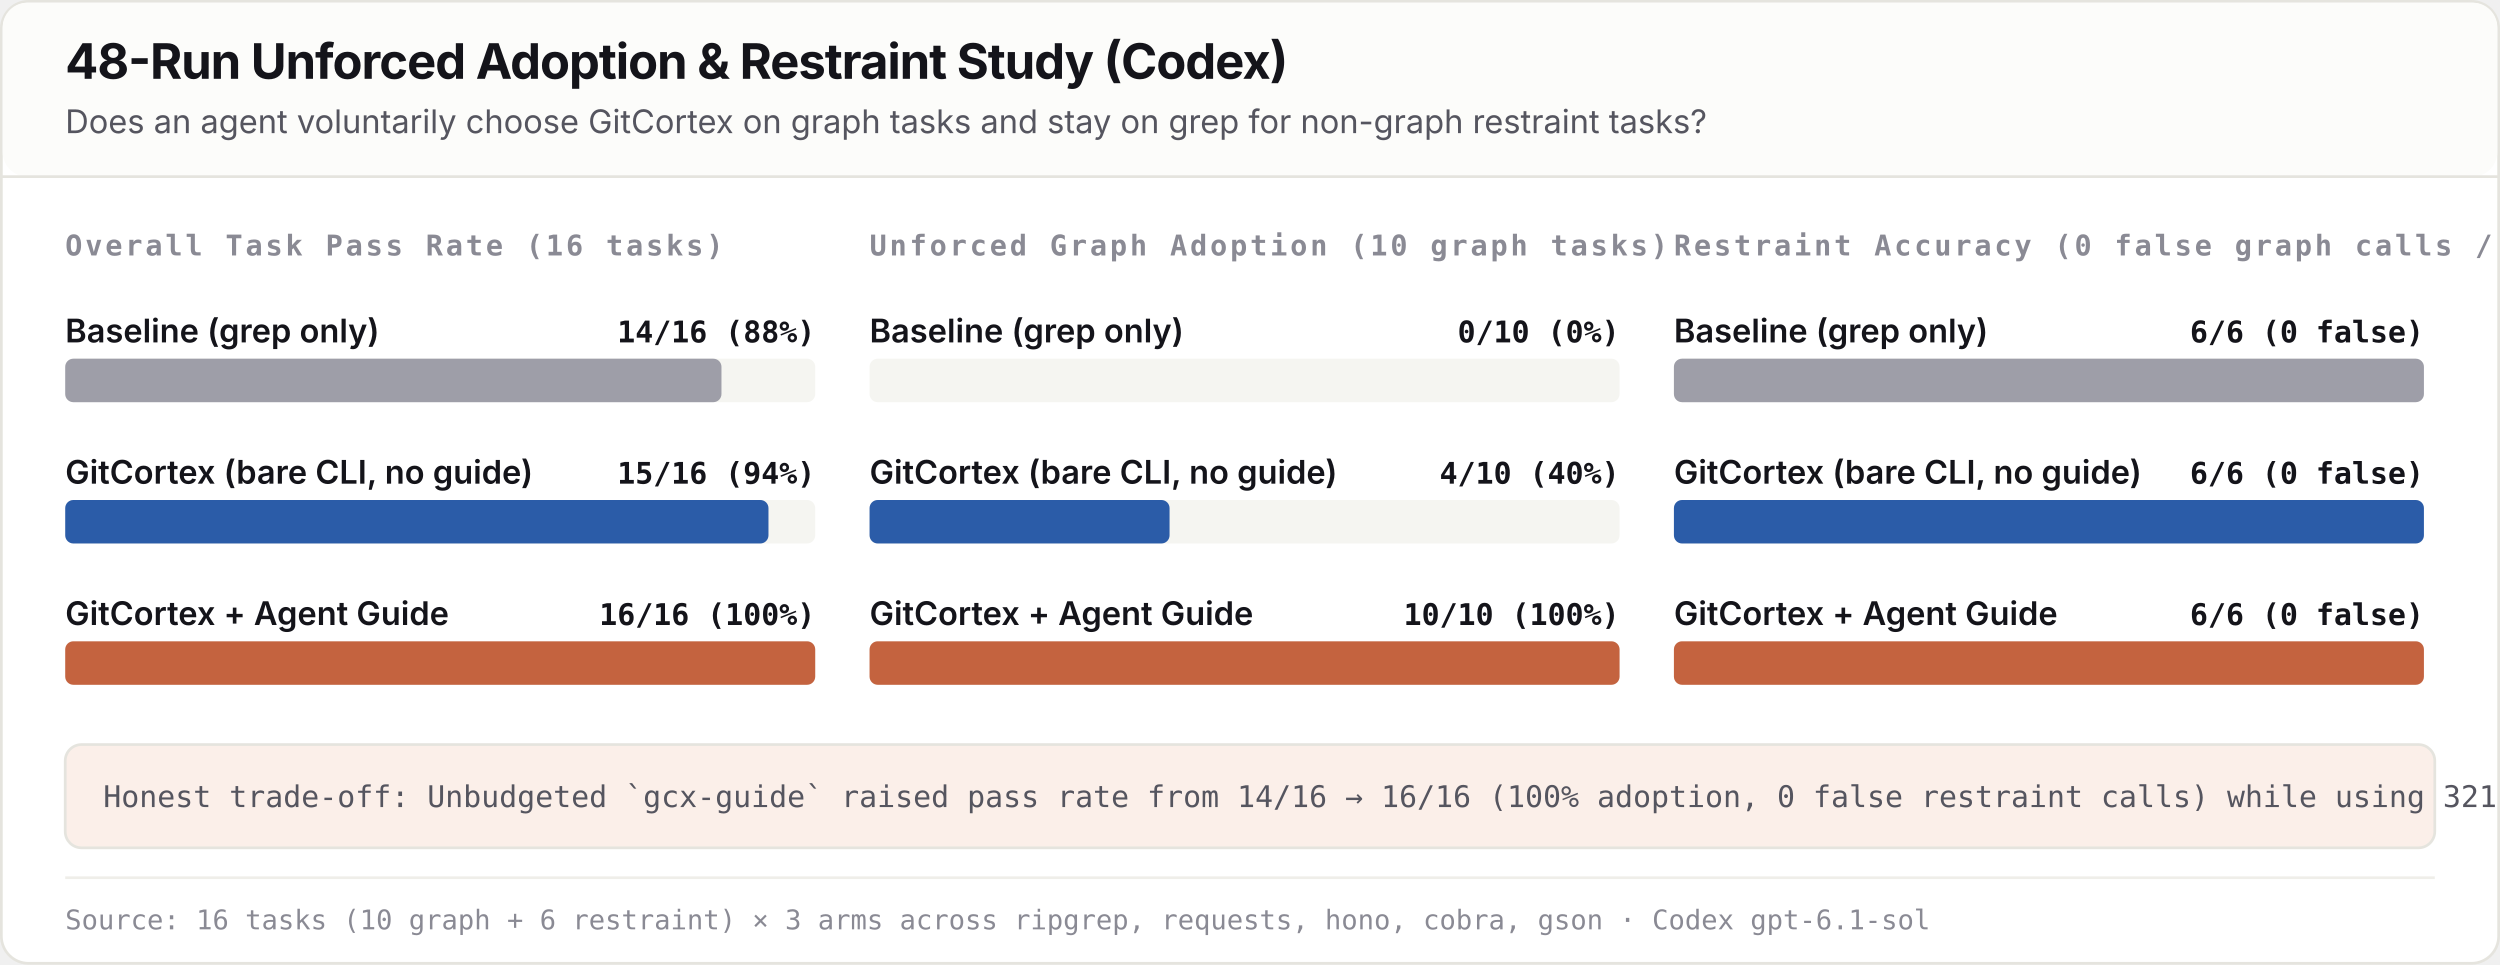
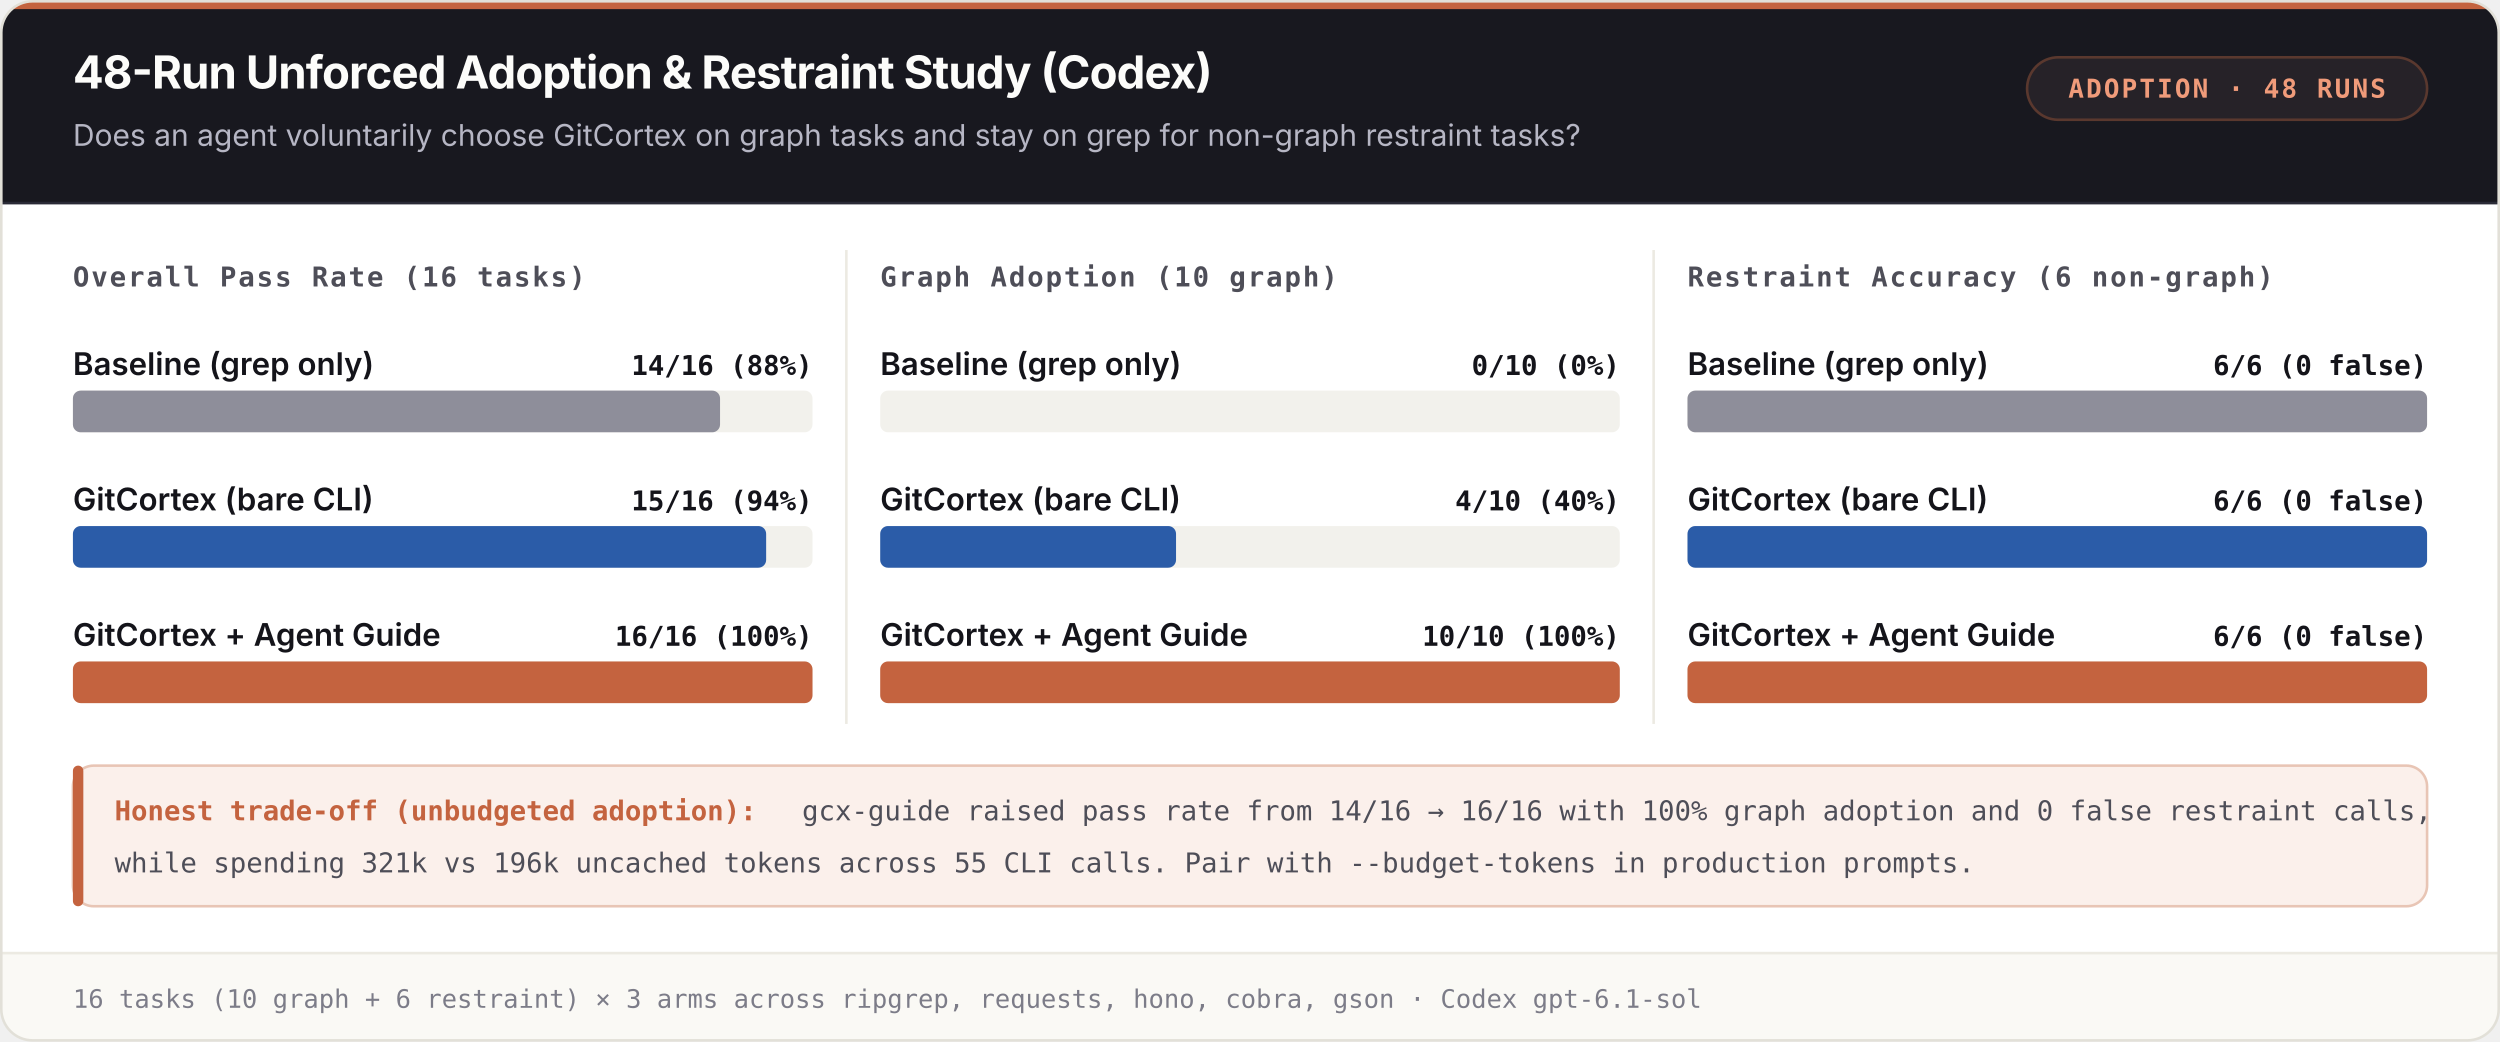
- <svg xmlns="http://www.w3.org/2000/svg" viewBox="0 0 920 355" width="920" height="355" role="img" aria-label="48-Run Unforced Adoption &amp; Restraint Study (Codex)">
+ <svg xmlns="http://www.w3.org/2000/svg" viewBox="0 0 960 400" width="960" height="400" role="img" aria-label="48-Run Unforced Adoption &amp; Restraint Study (Codex)">
+   <defs>
+     <clipPath id="clip-adoption">
+       <rect x="0.5" y="0.5" width="959" height="399" rx="12" />
+     </clipPath>
+   </defs>
  <style>
-     .t-title { font-family: 'Space Grotesk', -apple-system, BlinkMacSystemFont, 'Segoe UI', system-ui, sans-serif; font-size: 18px; font-weight: 700; fill: #14141A; letter-spacing: -0.02em; }
-     .t-sub { font-family: 'Space Grotesk', -apple-system, BlinkMacSystemFont, 'Segoe UI', system-ui, sans-serif; font-size: 12px; fill: #55555F; }
-     .t-sec { font-family: 'IBM Plex Mono', ui-monospace, 'SF Mono', Menlo, Consolas, monospace; font-size: 10.5px; font-weight: 600; fill: #8A8A94; letter-spacing: 0.1em; text-transform: uppercase; }
+     .t-title { font-family: 'Space Grotesk', -apple-system, BlinkMacSystemFont, 'Segoe UI', system-ui, sans-serif; font-size: 17.5px; font-weight: 700; fill: #FCFCFA; letter-spacing: -0.02em; }
+     .t-sub { font-family: 'Space Grotesk', -apple-system, BlinkMacSystemFont, 'Segoe UI', system-ui, sans-serif; font-size: 11.5px; fill: #B6B6C4; }
+     .t-pill { font-family: 'IBM Plex Mono', ui-monospace, 'SF Mono', Menlo, Consolas, monospace; font-size: 10px; font-weight: 600; fill: #F09B7A; letter-spacing: 0.08em; }
+     .t-sec { font-family: 'IBM Plex Mono', ui-monospace, 'SF Mono', Menlo, Consolas, monospace; font-size: 10.5px; font-weight: 700; fill: #4E4E58; letter-spacing: 0.07em; text-transform: uppercase; }
+     .t-sec-sub { font-family: 'Space Grotesk', -apple-system, BlinkMacSystemFont, 'Segoe UI', system-ui, sans-serif; font-size: 11px; fill: #7C7C88; }
    .t-lbl { font-family: 'Space Grotesk', -apple-system, BlinkMacSystemFont, 'Segoe UI', system-ui, sans-serif; font-size: 12px; font-weight: 600; fill: #14141A; }
-     .t-lbl2 { font-family: 'IBM Plex Mono', ui-monospace, 'SF Mono', Menlo, Consolas, monospace; font-size: 11px; fill: #55555F; }
-     .t-val { font-family: 'IBM Plex Mono', ui-monospace, 'SF Mono', Menlo, Consolas, monospace; font-size: 11px; font-weight: 600; fill: #14141A; }
-     .t-val-b { font-family: 'IBM Plex Mono', ui-monospace, 'SF Mono', Menlo, Consolas, monospace; font-size: 11px; font-weight: 700; fill: #C4633F; }
-     .t-val-g { font-family: 'IBM Plex Mono', ui-monospace, 'SF Mono', Menlo, Consolas, monospace; font-size: 11px; font-weight: 700; fill: #2F6F5E; }
-     .t-axis { font-family: 'IBM Plex Mono', ui-monospace, 'SF Mono', Menlo, Consolas, monospace; font-size: 10px; fill: #8A8A94; }
-     .t-foot { font-family: 'IBM Plex Mono', ui-monospace, 'SF Mono', Menlo, Consolas, monospace; font-size: 10px; fill: #8A8A94; }
-     .t-badge { font-family: 'IBM Plex Mono', ui-monospace, 'SF Mono', Menlo, Consolas, monospace; font-size: 10px; font-weight: 600; }
+     .t-lbl2 { font-family: 'IBM Plex Mono', ui-monospace, 'SF Mono', Menlo, Consolas, monospace; font-size: 10.5px; fill: #4E4E58; }
+     .t-val { font-family: 'IBM Plex Mono', ui-monospace, 'SF Mono', Menlo, Consolas, monospace; font-size: 10.5px; font-weight: 600; fill: #14141A; }
+     .t-val-b { font-family: 'IBM Plex Mono', ui-monospace, 'SF Mono', Menlo, Consolas, monospace; font-size: 10.5px; font-weight: 700; fill: #C4633F; }
+     .t-val-g { font-family: 'IBM Plex Mono', ui-monospace, 'SF Mono', Menlo, Consolas, monospace; font-size: 10.5px; font-weight: 700; fill: #266B59; }
+     .t-axis { font-family: 'IBM Plex Mono', ui-monospace, 'SF Mono', Menlo, Consolas, monospace; font-size: 10px; fill: #7C7C88; }
+     .t-foot { font-family: 'IBM Plex Mono', ui-monospace, 'SF Mono', Menlo, Consolas, monospace; font-size: 9.8px; fill: #7C7C88; }
+     .t-chip { font-family: 'IBM Plex Mono', ui-monospace, 'SF Mono', Menlo, Consolas, monospace; font-size: 9.5px; font-weight: 600; }
  </style>
-   <rect x="0.5" y="0.5" width="919" height="354" rx="10" fill="#FFFFFF" stroke="#E5E4DE" stroke-width="1" />
-   <rect x="1" y="1" width="918" height="64" rx="9" fill="#FCFCFA" />
-   <line x1="0" y1="65" x2="920" y2="65" stroke="#E5E4DE" stroke-width="1" />
-   <text x="24" y="29" class="t-title">48-Run Unforced Adoption &amp; Restraint Study (Codex)</text>
-   <text x="24" y="49" class="t-sub">Does an agent voluntarily choose GitCortex on graph tasks and stay on grep for non-graph restraint tasks?</text>
-   <text x="24" y="94" class="t-sec">Overall Task Pass Rate (16 tasks)</text>
-   <text x="24" y="126" class="t-lbl">Baseline (grep only)</text>
-   <text x="300" y="126" text-anchor="end" class="t-val">14/16 (88%)</text>
-   <rect x="24" y="132" width="276" height="16" rx="3" fill="#F5F5F1" />
-   <rect x="24" y="132" width="241.5" height="16" rx="3" fill="#9E9EA8" />
-   <text x="24" y="178" class="t-lbl">GitCortex (bare CLI, no guide)</text>
-   <text x="300" y="178" text-anchor="end" class="t-val">15/16 (94%)</text>
-   <rect x="24" y="184" width="276" height="16" rx="3" fill="#F5F5F1" />
-   <rect x="24" y="184" width="258.8" height="16" rx="3" fill="#2B5CA8" />
-   <text x="24" y="230" class="t-lbl">GitCortex + Agent Guide</text>
-   <text x="300" y="230" text-anchor="end" class="t-val">16/16 (100%)</text>
-   <rect x="24" y="236" width="276" height="16" rx="3" fill="#F5F5F1" />
-   <rect x="24" y="236" width="276.0" height="16" rx="3" fill="#C4633F" />
-   <text x="320" y="94" class="t-sec">Unforced Graph Adoption (10 graph tasks)</text>
-   <text x="320" y="126" class="t-lbl">Baseline (grep only)</text>
-   <text x="596" y="126" text-anchor="end" class="t-val">0/10 (0%)</text>
-   <rect x="320" y="132" width="276" height="16" rx="3" fill="#F5F5F1" />
-   <text x="320" y="178" class="t-lbl">GitCortex (bare CLI, no guide)</text>
-   <text x="596" y="178" text-anchor="end" class="t-val">4/10 (40%)</text>
-   <rect x="320" y="184" width="276" height="16" rx="3" fill="#F5F5F1" />
-   <rect x="320" y="184" width="110.4" height="16" rx="3" fill="#2B5CA8" />
-   <text x="320" y="230" class="t-lbl">GitCortex + Agent Guide</text>
-   <text x="596" y="230" text-anchor="end" class="t-val">10/10 (100%)</text>
-   <rect x="320" y="236" width="276" height="16" rx="3" fill="#F5F5F1" />
-   <rect x="320" y="236" width="276.0" height="16" rx="3" fill="#C4633F" />
-   <text x="616" y="94" class="t-sec">Restraint Accuracy (0 false graph calls / 6)</text>
-   <text x="616" y="126" class="t-lbl">Baseline (grep only)</text>
-   <text x="892" y="126" text-anchor="end" class="t-val">6/6 (0 false)</text>
-   <rect x="616" y="132" width="276" height="16" rx="3" fill="#F5F5F1" />
-   <rect x="616" y="132" width="276.0" height="16" rx="3" fill="#9E9EA8" />
-   <text x="616" y="178" class="t-lbl">GitCortex (bare CLI, no guide)</text>
-   <text x="892" y="178" text-anchor="end" class="t-val">6/6 (0 false)</text>
-   <rect x="616" y="184" width="276" height="16" rx="3" fill="#F5F5F1" />
-   <rect x="616" y="184" width="276.0" height="16" rx="3" fill="#2B5CA8" />
-   <text x="616" y="230" class="t-lbl">GitCortex + Agent Guide</text>
-   <text x="892" y="230" text-anchor="end" class="t-val">6/6 (0 false)</text>
-   <rect x="616" y="236" width="276" height="16" rx="3" fill="#F5F5F1" />
-   <rect x="616" y="236" width="276.0" height="16" rx="3" fill="#C4633F" />
-   <rect x="24" y="274" width="872" height="38" rx="6" fill="#FBEFE9" stroke="#E5E4DE" />
-   <text x="38" y="297" class="t-lbl2">Honest trade-off: Unbudgeted `gcx-guide` raised pass rate from 14/16 → 16/16 (100% adoption, 0 false restraint calls) while using 321k vs 196k uncached tokens across 55 CLI calls.</text>
-   <line x1="24" y1="323" x2="896" y2="323" stroke="#EFEEE9" stroke-width="1" />
-   <text x="24" y="342" class="t-foot">Source: 16 tasks (10 graph + 6 restraint) × 3 arms across ripgrep, requests, hono, cobra, gson · Codex gpt-6.1-sol</text>
+   <g clip-path="url(#clip-adoption)">
+     <rect x="0" y="0" width="960" height="400" fill="#FFFFFF" />
+     <rect x="0" y="0" width="960" height="78" fill="#18181F" />
+     <rect x="0" y="0" width="960" height="3.5" fill="#C4633F" />
+     <line x1="0" y1="78" x2="960" y2="78" stroke="#2A2A36" stroke-width="1" />
+     <text x="28" y="34" class="t-title">48-Run Unforced Adoption &amp; Restraint Study (Codex)</text>
+     <text x="28" y="56" class="t-sub">Does an agent voluntarily choose GitCortex on graph tasks and stay on grep for non-graph restraint tasks?</text>
+     <rect x="778.4" y="22" width="153.6" height="24" rx="12" fill="#262228" stroke="#5A382E" stroke-width="1" />
+     <text x="855.2" y="37.5" text-anchor="middle" class="t-pill">ADOPTION · 48 RUNS</text>
+     <text x="28" y="110" class="t-sec">Overall Pass Rate (16 tasks)</text>
+     <text x="28" y="144" class="t-lbl">Baseline (grep only)</text>
+     <text x="312" y="144" text-anchor="end" class="t-val">14/16 (88%)</text>
+     <rect x="28" y="150" width="284" height="16" rx="3" fill="#F2F1EC" />
+     <rect x="28" y="150" width="248.5" height="16" rx="3" fill="#8E8E9A" />
+     <text x="28" y="196" class="t-lbl">GitCortex (bare CLI)</text>
+     <text x="312" y="196" text-anchor="end" class="t-val">15/16 (94%)</text>
+     <rect x="28" y="202" width="284" height="16" rx="3" fill="#F2F1EC" />
+     <rect x="28" y="202" width="266.2" height="16" rx="3" fill="#2B5CA8" />
+     <text x="28" y="248" class="t-lbl">GitCortex + Agent Guide</text>
+     <text x="312" y="248" text-anchor="end" class="t-val">16/16 (100%)</text>
+     <rect x="28" y="254" width="284" height="16" rx="3" fill="#F2F1EC" />
+     <rect x="28" y="254" width="284.0" height="16" rx="3" fill="#C4633F" />
+     <line x1="325" y1="96" x2="325" y2="278" stroke="#ECEAE2" stroke-width="1" />
+     <text x="338" y="110" class="t-sec">Graph Adoption (10 graph)</text>
+     <text x="338" y="144" class="t-lbl">Baseline (grep only)</text>
+     <text x="622" y="144" text-anchor="end" class="t-val">0/10 (0%)</text>
+     <rect x="338" y="150" width="284" height="16" rx="3" fill="#F2F1EC" />
+     <text x="338" y="196" class="t-lbl">GitCortex (bare CLI)</text>
+     <text x="622" y="196" text-anchor="end" class="t-val">4/10 (40%)</text>
+     <rect x="338" y="202" width="284" height="16" rx="3" fill="#F2F1EC" />
+     <rect x="338" y="202" width="113.6" height="16" rx="3" fill="#2B5CA8" />
+     <text x="338" y="248" class="t-lbl">GitCortex + Agent Guide</text>
+     <text x="622" y="248" text-anchor="end" class="t-val">10/10 (100%)</text>
+     <rect x="338" y="254" width="284" height="16" rx="3" fill="#F2F1EC" />
+     <rect x="338" y="254" width="284.0" height="16" rx="3" fill="#C4633F" />
+     <line x1="635" y1="96" x2="635" y2="278" stroke="#ECEAE2" stroke-width="1" />
+     <text x="648" y="110" class="t-sec">Restraint Accuracy (6 non-graph)</text>
+     <text x="648" y="144" class="t-lbl">Baseline (grep only)</text>
+     <text x="932" y="144" text-anchor="end" class="t-val">6/6 (0 false)</text>
+     <rect x="648" y="150" width="284" height="16" rx="3" fill="#F2F1EC" />
+     <rect x="648" y="150" width="284.0" height="16" rx="3" fill="#8E8E9A" />
+     <text x="648" y="196" class="t-lbl">GitCortex (bare CLI)</text>
+     <text x="932" y="196" text-anchor="end" class="t-val">6/6 (0 false)</text>
+     <rect x="648" y="202" width="284" height="16" rx="3" fill="#F2F1EC" />
+     <rect x="648" y="202" width="284.0" height="16" rx="3" fill="#2B5CA8" />
+     <text x="648" y="248" class="t-lbl">GitCortex + Agent Guide</text>
+     <text x="932" y="248" text-anchor="end" class="t-val">6/6 (0 false)</text>
+     <rect x="648" y="254" width="284" height="16" rx="3" fill="#F2F1EC" />
+     <rect x="648" y="254" width="284.0" height="16" rx="3" fill="#C4633F" />
+     <rect x="28" y="294" width="904" height="54" rx="8" fill="#FBF0EB" stroke="#E8C5B5" />
+     <rect x="28" y="294" width="4" height="54" rx="2" fill="#C4633F" />
+     <text x="44" y="315" class="t-val-b">Honest trade-off (unbudgeted adoption):</text>
+     <text x="308" y="315" class="t-lbl2">gcx-guide raised pass rate from 14/16 → 16/16 with 100% graph adoption and 0 false restraint calls,</text>
+     <text x="44" y="335" class="t-lbl2">while spending 321k vs 196k uncached tokens across 55 CLI calls. Pair with --budget-tokens in production prompts.</text>
+     <rect x="0" y="366" width="960" height="34" fill="#FAF9F5" />
+     <line x1="0" y1="366" x2="960" y2="366" stroke="#ECEAE2" stroke-width="1" />
+     <text x="28" y="387" class="t-foot">16 tasks (10 graph + 6 restraint) × 3 arms across ripgrep, requests, hono, cobra, gson · Codex gpt-6.1-sol</text>
+   </g>
+   <rect x="0.5" y="0.5" width="959" height="399" rx="12" fill="none" stroke="#E2E0D8" stroke-width="1" />
</svg>
